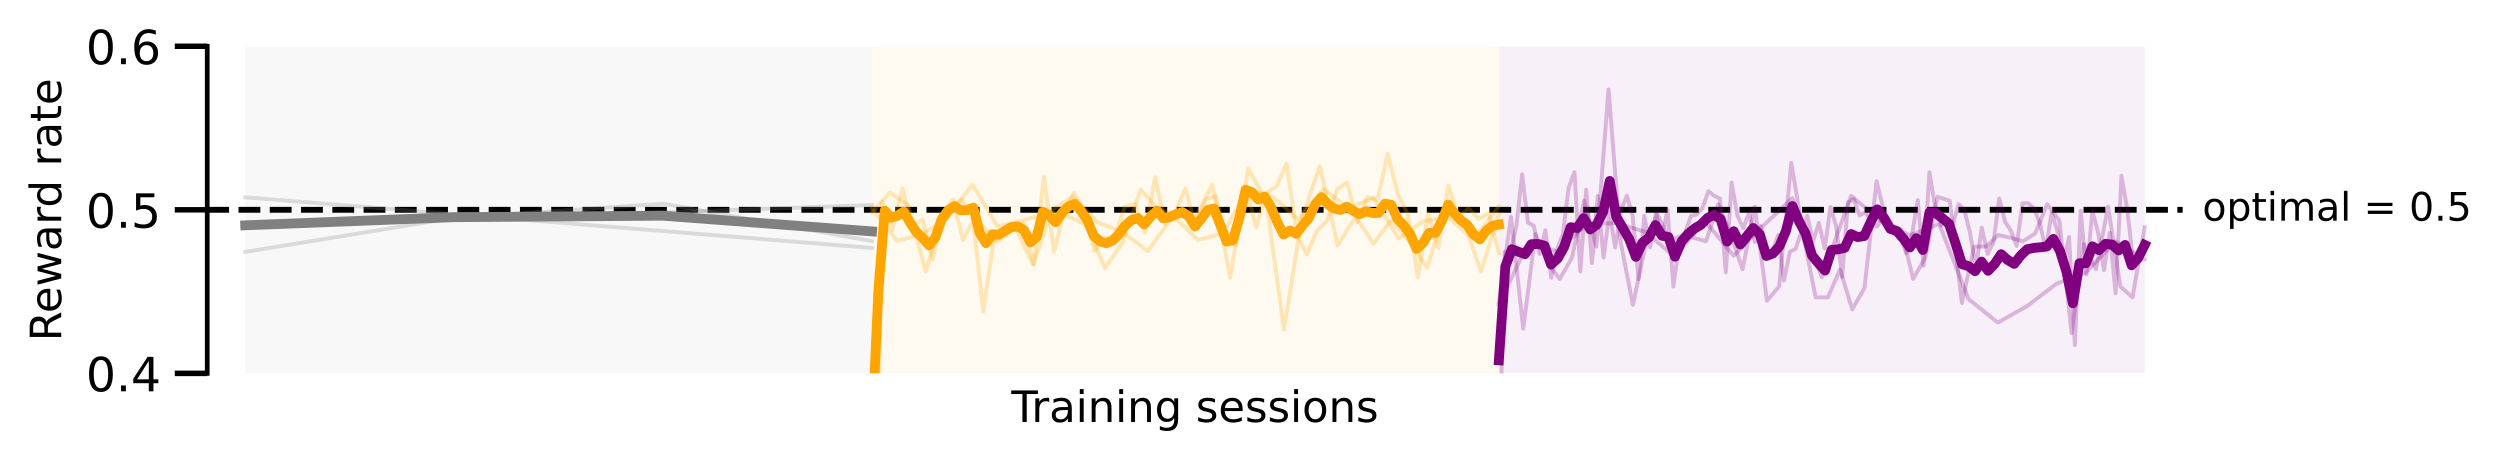
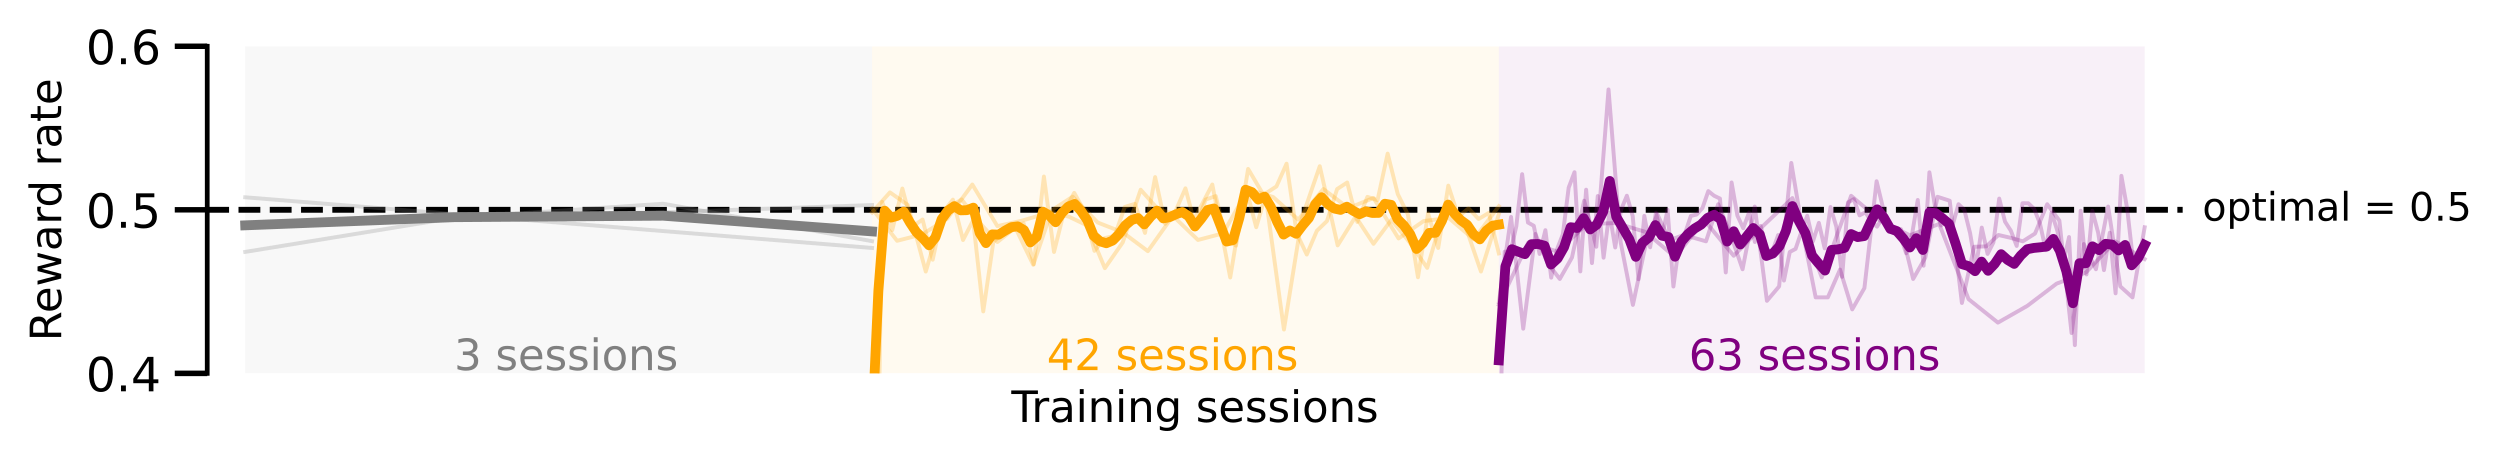
<svg xmlns="http://www.w3.org/2000/svg" xmlns:xlink="http://www.w3.org/1999/xlink" width="635.553pt" height="116.765pt" viewBox="0 0 635.553 116.765" version="1.1">
  <defs>
    <style type="text/css">*{stroke-linejoin: round; stroke-linecap: butt}</style>
  </defs>
  <g id="figure_1">
    <g id="patch_1">
      <path d="M -0 116.765  L 635.553 116.765  L 635.553 0  L -0 0  L -0 116.765  z " style="fill: none" />
    </g>
    <g id="axes_1">
      <g id="patch_2">
        <path d="M 52.68 94.919  L 554.88 94.919  L 554.88 11.759  L 52.68 11.759  L 52.68 94.919  z " style="fill: none" />
      </g>
      <g id="patch_3">
-         <path d="M 62.337 94.919  L 221.689 94.919  L 221.689 11.759  L 62.337 11.759  z " clip-path="url(#pa50ff978a6)" style="fill: #808080; opacity: 0.06" />
+         <path d="M 62.337 94.919  L 221.689 94.919  L 221.689 11.759  L 62.337 11.759  z " clip-path="url(#p524021a19a)" style="fill: #808080; opacity: 0.06" />
      </g>
      <g id="patch_4">
-         <path d="M 221.689 94.919  L 381.041 94.919  L 381.041 11.759  L 221.689 11.759  z " clip-path="url(#pa50ff978a6)" style="fill: #ffa500; opacity: 0.06" />
+         <path d="M 221.689 94.919  L 381.041 94.919  L 381.041 11.759  L 221.689 11.759  z " clip-path="url(#p524021a19a)" style="fill: #ffa500; opacity: 0.06" />
      </g>
      <g id="patch_5">
-         <path d="M 381.041 94.919  L 545.222 94.919  L 545.222 11.759  L 381.041 11.759  z " clip-path="url(#pa50ff978a6)" style="fill: #800080; opacity: 0.06" />
+         <path d="M 381.041 94.919  L 545.222 94.919  L 545.222 11.759  L 381.041 11.759  z " clip-path="url(#p524021a19a)" style="fill: #800080; opacity: 0.06" />
      </g>
      <g id="line2d_1">
-         <path d="M 52.68 53.339  L 554.88 53.339  " clip-path="url(#pa50ff978a6)" style="fill: none; stroke-dasharray: 5.55,2.4; stroke-dashoffset: 0; stroke: #000000; stroke-width: 1.5" />
+         <path d="M 52.68 53.339  L 554.88 53.339  " clip-path="url(#p524021a19a)" style="fill: none; stroke-dasharray: 5.55,2.4; stroke-dashoffset: 0; stroke: #000000; stroke-width: 1.5" />
      </g>
      <g id="line2d_2">
-         <path d="M 62.337 57.652  L 221.689 52.127  " clip-path="url(#pa50ff978a6)" style="fill: none; stroke: #808080; stroke-opacity: 0.25; stroke-linecap: square" />
+         <path d="M 62.337 57.652  L 221.689 52.127  " clip-path="url(#p524021a19a)" style="fill: none; stroke: #808080; stroke-opacity: 0.25; stroke-linecap: square" />
      </g>
      <g id="line2d_3">
-         <path d="M 62.337 50.157  L 221.689 63.038  " clip-path="url(#pa50ff978a6)" style="fill: none; stroke: #808080; stroke-opacity: 0.25; stroke-linecap: square" />
+         <path d="M 62.337 50.157  L 221.689 63.038  " clip-path="url(#p524021a19a)" style="fill: none; stroke: #808080; stroke-opacity: 0.25; stroke-linecap: square" />
      </g>
      <g id="line2d_4">
-         <path d="M 62.337 64.038  L 115.455 55.373  L 168.572 51.793  L 221.689 61.312  " clip-path="url(#pa50ff978a6)" style="fill: none; stroke: #808080; stroke-opacity: 0.25; stroke-linecap: square" />
+         <path d="M 62.337 64.038  L 115.455 55.373  L 168.572 51.793  L 221.689 61.312  " clip-path="url(#p524021a19a)" style="fill: none; stroke: #808080; stroke-opacity: 0.25; stroke-linecap: square" />
      </g>
      <g id="line2d_5">
-         <path d="M 221.689 54.016  L 226.242 48.909  L 230.795 52.122  L 235.348 69.033  L 239.901 53.621  L 244.454 50.687  L 249.007 56.605  L 253.56 61.524  L 258.113 57.848  L 262.666 67.314  L 267.218 53.969  L 271.771 55.102  L 276.324 57.285  L 280.877 68.174  L 285.43 61.615  L 289.983 48.229  L 294.536 53.339  L 299.089 54.412  L 303.642 55.657  L 308.195 46.906  L 312.748 70.541  L 317.3 42.944  L 321.853 50.639  L 326.406 83.779  L 330.959 55.482  L 335.512 42.251  L 340.065 62.378  L 344.618 55.053  L 349.171 61.988  L 353.724 55.89  L 358.277 61.513  L 362.83 68.102  L 367.382 52.762  L 371.935 55.75  L 376.488 69.031  L 381.041 54.45  " clip-path="url(#pa50ff978a6)" style="fill: none; stroke: #ffa500; stroke-opacity: 0.25; stroke-linecap: square" />
+         <path d="M 221.689 54.016  L 226.242 48.909  L 230.795 52.122  L 235.348 69.033  L 239.901 53.621  L 244.454 50.687  L 249.007 56.605  L 253.56 61.524  L 258.113 57.848  L 262.666 67.314  L 267.218 53.969  L 271.771 55.102  L 276.324 57.285  L 280.877 68.174  L 285.43 61.615  L 289.983 48.229  L 294.536 53.339  L 299.089 54.412  L 303.642 55.657  L 308.195 46.906  L 312.748 70.541  L 317.3 42.944  L 321.853 50.639  L 326.406 83.779  L 330.959 55.482  L 335.512 42.251  L 340.065 62.378  L 344.618 55.053  L 349.171 61.988  L 353.724 55.89  L 358.277 61.513  L 362.83 68.102  L 367.382 52.762  L 371.935 55.75  L 376.488 69.031  L 381.041 54.45  " clip-path="url(#p524021a19a)" style="fill: none; stroke: #ffa500; stroke-opacity: 0.25; stroke-linecap: square" />
      </g>
      <g id="line2d_6">
-         <path d="M 223.251 117.765  L 224.259 51.321  L 226.83 58.499  L 229.4 47.932  L 231.97 57.596  L 234.54 55.808  L 237.11 66.031  L 239.681 54.003  L 242.251 50.756  L 244.821 61.019  L 247.391 56.013  L 249.961 79.167  L 252.532 61.498  L 255.102 59.168  L 257.672 57.511  L 260.242 56.793  L 262.812 67.179  L 265.383 44.881  L 267.953 64.056  L 270.523 53.714  L 273.093 49.035  L 275.663 53.627  L 278.234 63.78  L 280.804 60.54  L 283.374 59.969  L 285.944 52.615  L 288.514 51.822  L 291.084 59.214  L 293.655 45.023  L 296.225 56.893  L 298.795 53.774  L 301.365 47.878  L 303.935 57.648  L 306.506 50.729  L 309.076 49.855  L 311.646 60.582  L 314.216 62.44  L 316.786 47.889  L 319.357 57.762  L 321.927 49.067  L 324.497 47.399  L 327.067 41.618  L 329.637 59.271  L 332.208 64.71  L 334.778 58.67  L 337.348 56.195  L 339.918 48.066  L 342.488 46.394  L 345.059 56.429  L 347.629 50.049  L 350.199 50.888  L 352.769 39.056  L 355.339 49.327  L 357.909 54.506  L 360.48 70.49  L 363.05 54.231  L 365.62 63.041  L 368.19 47.194  L 370.76 55.072  L 373.331 52.962  L 375.901 55.679  L 378.471 54.121  L 381.041 64.423  " clip-path="url(#pa50ff978a6)" style="fill: none; stroke: #ffa500; stroke-opacity: 0.25; stroke-linecap: square" />
+         <path d="M 223.251 117.765  L 224.259 51.321  L 226.83 58.499  L 229.4 47.932  L 231.97 57.596  L 234.54 55.808  L 237.11 66.031  L 239.681 54.003  L 242.251 50.756  L 244.821 61.019  L 247.391 56.013  L 249.961 79.167  L 252.532 61.498  L 255.102 59.168  L 257.672 57.511  L 260.242 56.793  L 262.812 67.179  L 265.383 44.881  L 267.953 64.056  L 270.523 53.714  L 273.093 49.035  L 275.663 53.627  L 278.234 63.78  L 280.804 60.54  L 283.374 59.969  L 285.944 52.615  L 288.514 51.822  L 291.084 59.214  L 293.655 45.023  L 296.225 56.893  L 298.795 53.774  L 301.365 47.878  L 303.935 57.648  L 306.506 50.729  L 309.076 49.855  L 311.646 60.582  L 314.216 62.44  L 316.786 47.889  L 319.357 57.762  L 321.927 49.067  L 324.497 47.399  L 327.067 41.618  L 329.637 59.271  L 332.208 64.71  L 334.778 58.67  L 337.348 56.195  L 339.918 48.066  L 342.488 46.394  L 345.059 56.429  L 347.629 50.049  L 350.199 50.888  L 352.769 39.056  L 355.339 49.327  L 357.909 54.506  L 360.48 70.49  L 363.05 54.231  L 365.62 63.041  L 368.19 47.194  L 370.76 55.072  L 373.331 52.962  L 375.901 55.679  L 378.471 54.121  L 381.041 64.423  " clip-path="url(#p524021a19a)" style="fill: none; stroke: #ffa500; stroke-opacity: 0.25; stroke-linecap: square" />
      </g>
      <g id="line2d_7">
-         <path d="M 221.689 53.019  L 228.063 61.215  L 234.437 59.587  L 240.812 55.611  L 247.186 46.903  L 253.56 57.495  L 259.934 56.059  L 266.308 54.177  L 272.682 49.996  L 279.056 56.563  L 285.43 59.074  L 291.804 63.85  L 298.178 54.883  L 304.552 61.004  L 310.926 59.32  L 317.3 48.092  L 323.675 50.096  L 330.049 55.848  L 336.423 48.061  L 342.797 52.898  L 349.171 50.326  L 355.545 60.618  L 361.919 56.197  L 368.293 55.404  L 374.667 60.854  L 381.041 52.431  " clip-path="url(#pa50ff978a6)" style="fill: none; stroke: #ffa500; stroke-opacity: 0.25; stroke-linecap: square" />
+         <path d="M 221.689 53.019  L 228.063 61.215  L 234.437 59.587  L 240.812 55.611  L 247.186 46.903  L 253.56 57.495  L 259.934 56.059  L 266.308 54.177  L 272.682 49.996  L 279.056 56.563  L 285.43 59.074  L 291.804 63.85  L 298.178 54.883  L 304.552 61.004  L 310.926 59.32  L 317.3 48.092  L 323.675 50.096  L 330.049 55.848  L 336.423 48.061  L 342.797 52.898  L 349.171 50.326  L 355.545 60.618  L 361.919 56.197  L 368.293 55.404  L 374.667 60.854  L 381.041 52.431  " clip-path="url(#p524021a19a)" style="fill: none; stroke: #ffa500; stroke-opacity: 0.25; stroke-linecap: square" />
      </g>
      <g id="line2d_8">
-         <path d="M 381.041 76.841  L 384.139 55.156  L 387.237 83.562  L 390.334 59.478  L 393.432 66.906  L 396.53 70.919  L 399.628 65.472  L 402.725 51.029  L 405.823 62.737  L 408.921 22.734  L 412.019 61.655  L 415.116 77.513  L 418.214 62.922  L 421.312 54.422  L 424.41 61.075  L 427.507 59.924  L 430.605 60.455  L 433.703 61.349  L 436.801 51.919  L 439.898 59.462  L 442.996 68.451  L 446.094 52.519  L 449.192 76.476  L 452.289 72.813  L 455.387 41.427  L 458.485 60.01  L 461.583 75.604  L 464.68 75.596  L 467.778 68.528  L 470.876 78.652  L 473.974 73.225  L 477.071 46.079  L 480.169 58.932  L 483.267 58.266  L 486.365 70.919  L 489.462 65.472  L 492.56 50.03  L 495.658 51.029  L 498.756 77.024  L 501.853 62.737  L 504.951 62.633  L 508.049 59.74  L 511.147 60.455  L 514.244 61.349  L 517.342 59.376  L 520.44 51.919  L 523.538 56.081  L 526.635 84.666  L 529.733 62.044  L 532.831 68.451  L 535.929 52.519  L 539.026 72.813  L 542.124 75.604  L 545.222 57.781  " clip-path="url(#pa50ff978a6)" style="fill: none; stroke: #800080; stroke-opacity: 0.25; stroke-linecap: square" />
+         <path d="M 381.041 76.841  L 384.139 55.156  L 387.237 83.562  L 390.334 59.478  L 393.432 66.906  L 396.53 70.919  L 399.628 65.472  L 402.725 51.029  L 405.823 62.737  L 408.921 22.734  L 412.019 61.655  L 415.116 77.513  L 418.214 62.922  L 421.312 54.422  L 424.41 61.075  L 427.507 59.924  L 430.605 60.455  L 433.703 61.349  L 436.801 51.919  L 439.898 59.462  L 442.996 68.451  L 446.094 52.519  L 449.192 76.476  L 452.289 72.813  L 455.387 41.427  L 458.485 60.01  L 461.583 75.604  L 464.68 75.596  L 467.778 68.528  L 470.876 78.652  L 473.974 73.225  L 477.071 46.079  L 480.169 58.932  L 483.267 58.266  L 486.365 70.919  L 489.462 65.472  L 492.56 50.03  L 495.658 51.029  L 498.756 77.024  L 501.853 62.737  L 504.951 62.633  L 508.049 59.74  L 511.147 60.455  L 514.244 61.349  L 517.342 59.376  L 520.44 51.919  L 523.538 56.081  L 526.635 84.666  L 529.733 62.044  L 532.831 68.451  L 535.929 52.519  L 539.026 72.813  L 542.124 75.604  L 545.222 57.781  " clip-path="url(#p524021a19a)" style="fill: none; stroke: #800080; stroke-opacity: 0.25; stroke-linecap: square" />
      </g>
      <g id="line2d_9">
-         <path d="M 381.112 117.765  L 382.52 63.99  L 383.999 64.044  L 385.479 57.503  L 386.958 44.279  L 388.437 56.568  L 389.916 57.397  L 391.395 64.558  L 392.874 58.518  L 394.353 70.583  L 395.832 63.376  L 397.311 59.552  L 398.79 47.695  L 400.27 43.78  L 401.749 68.999  L 403.228 48.223  L 404.707 66.882  L 406.186 49.825  L 407.665 65.513  L 409.144 54.045  L 410.623 62.915  L 412.102 53.339  L 413.582 49.759  L 415.061 54.892  L 416.54 70.982  L 418.019 54.888  L 419.498 62.865  L 420.977 54.069  L 422.456 60.454  L 423.935 53.339  L 425.414 72.843  L 426.894 61.91  L 428.373 59.306  L 429.852 54.888  L 431.331 54.541  L 432.81 52.867  L 434.289 48.587  L 435.768 49.767  L 437.247 50.478  L 438.726 69.26  L 440.205 46.383  L 441.685 54.822  L 443.164 58.019  L 444.643 54.034  L 446.122 61.517  L 447.601 57.442  L 449.08 63.457  L 450.559 63.94  L 452.038 59.769  L 453.517 71.326  L 454.997 64.059  L 456.476 63.27  L 457.955 58.895  L 459.434 54.854  L 460.913 61.305  L 462.392 56.664  L 463.871 63.131  L 465.35 52.639  L 466.829 57.617  L 468.308 70.375  L 469.788 51.479  L 471.267 50.63  L 472.746 54.753  L 474.225 53.959  L 475.704 56.309  L 477.183 57.612  L 478.662 55.261  L 480.141 57.863  L 481.62 59.317  L 483.1 59.912  L 484.579 64.394  L 486.058 59.735  L 487.537 50.834  L 489.016 67.554  L 490.495 43.802  L 491.974 52.831  L 493.453 57.333  L 494.932 55.957  L 496.411 57.229  L 497.891 51.915  L 499.37 53.339  L 500.849 59.322  L 502.328 68.014  L 503.807 57.859  L 505.286 64.549  L 506.765 61.636  L 508.244 50.485  L 509.723 56.359  L 511.203 58.649  L 512.682 62.518  L 514.161 51.668  L 515.64 51.68  L 517.119 53.101  L 518.598 56.804  L 520.077 63.603  L 521.556 54.055  L 523.035 58.73  L 524.515 66.944  L 525.994 60.261  L 527.473 87.744  L 528.952 53.574  L 530.431 69.771  L 531.91 53.576  L 533.389 59.132  L 534.868 68.678  L 536.347 59.159  L 537.826 74.574  L 539.306 44.704  L 540.785 53.15  L 542.264 66.228  L 543.743 64.402  L 545.222 63.16  " clip-path="url(#pa50ff978a6)" style="fill: none; stroke: #800080; stroke-opacity: 0.25; stroke-linecap: square" />
+         <path d="M 381.112 117.765  L 382.52 63.99  L 383.999 64.044  L 385.479 57.503  L 386.958 44.279  L 388.437 56.568  L 389.916 57.397  L 391.395 64.558  L 392.874 58.518  L 394.353 70.583  L 395.832 63.376  L 397.311 59.552  L 398.79 47.695  L 400.27 43.78  L 401.749 68.999  L 403.228 48.223  L 404.707 66.882  L 406.186 49.825  L 407.665 65.513  L 409.144 54.045  L 410.623 62.915  L 412.102 53.339  L 413.582 49.759  L 415.061 54.892  L 416.54 70.982  L 418.019 54.888  L 419.498 62.865  L 420.977 54.069  L 422.456 60.454  L 423.935 53.339  L 425.414 72.843  L 426.894 61.91  L 428.373 59.306  L 429.852 54.888  L 431.331 54.541  L 432.81 52.867  L 434.289 48.587  L 435.768 49.767  L 437.247 50.478  L 438.726 69.26  L 440.205 46.383  L 441.685 54.822  L 443.164 58.019  L 444.643 54.034  L 446.122 61.517  L 447.601 57.442  L 449.08 63.457  L 450.559 63.94  L 452.038 59.769  L 453.517 71.326  L 454.997 64.059  L 456.476 63.27  L 457.955 58.895  L 459.434 54.854  L 460.913 61.305  L 462.392 56.664  L 463.871 63.131  L 465.35 52.639  L 466.829 57.617  L 468.308 70.375  L 469.788 51.479  L 471.267 50.63  L 472.746 54.753  L 474.225 53.959  L 475.704 56.309  L 477.183 57.612  L 478.662 55.261  L 480.141 57.863  L 481.62 59.317  L 483.1 59.912  L 484.579 64.394  L 486.058 59.735  L 487.537 50.834  L 489.016 67.554  L 490.495 43.802  L 491.974 52.831  L 493.453 57.333  L 494.932 55.957  L 496.411 57.229  L 497.891 51.915  L 499.37 53.339  L 500.849 59.322  L 502.328 68.014  L 503.807 57.859  L 505.286 64.549  L 506.765 61.636  L 508.244 50.485  L 509.723 56.359  L 511.203 58.649  L 512.682 62.518  L 514.161 51.668  L 515.64 51.68  L 517.119 53.101  L 518.598 56.804  L 520.077 63.603  L 521.556 54.055  L 523.035 58.73  L 524.515 66.944  L 525.994 60.261  L 527.473 87.744  L 528.952 53.574  L 530.431 69.771  L 531.91 53.576  L 533.389 59.132  L 534.868 68.678  L 536.347 59.159  L 537.826 74.574  L 539.306 44.704  L 540.785 53.15  L 542.264 66.228  L 543.743 64.402  L 545.222 63.16  " clip-path="url(#p524021a19a)" style="fill: none; stroke: #800080; stroke-opacity: 0.25; stroke-linecap: square" />
      </g>
      <g id="line2d_10">
-         <path d="M 381.041 77.492  L 388.504 61.655  L 395.967 63.967  L 403.43 56.944  L 410.892 56.708  L 418.355 58.984  L 425.818 65.361  L 433.281 55.988  L 440.743 65.021  L 448.206 57.441  L 455.669 50.351  L 463.132 70.53  L 470.594 49.779  L 478.057 56.111  L 485.52 59.829  L 492.983 56.924  L 500.445 76.048  L 507.908 82.015  L 515.371 77.767  L 522.834 72.102  L 530.296 69.269  L 537.759 61.335  L 545.222 65.868  " clip-path="url(#pa50ff978a6)" style="fill: none; stroke: #800080; stroke-opacity: 0.25; stroke-linecap: square" />
+         <path d="M 381.041 77.492  L 388.504 61.655  L 395.967 63.967  L 403.43 56.944  L 410.892 56.708  L 418.355 58.984  L 425.818 65.361  L 433.281 55.988  L 440.743 65.021  L 448.206 57.441  L 455.669 50.351  L 463.132 70.53  L 470.594 49.779  L 478.057 56.111  L 485.52 59.829  L 492.983 56.924  L 500.445 76.048  L 507.908 82.015  L 515.371 77.767  L 522.834 72.102  L 530.296 69.269  L 537.759 61.335  L 545.222 65.868  " clip-path="url(#p524021a19a)" style="fill: none; stroke: #800080; stroke-opacity: 0.25; stroke-linecap: square" />
      </g>
      <g id="matplotlib.axis_1">
        <g id="text_1">
          <g transform="translate(257.1096 107.2773) scale(0.11 -0.11)">
            <defs>
              <path id="DejaVuSans-54" d="M -19 4666  L 3928 4666  L 3928 4134  L 2272 4134  L 2272 0  L 1638 0  L 1638 4134  L -19 4134  L -19 4666  z " transform="scale(0.015625)" />
              <path id="DejaVuSans-72" d="M 2631 2963  Q 2534 3019 2420 3045  Q 2306 3072 2169 3072  Q 1681 3072 1420 2755  Q 1159 2438 1159 1844  L 1159 0  L 581 0  L 581 3500  L 1159 3500  L 1159 2956  Q 1341 3275 1631 3429  Q 1922 3584 2338 3584  Q 2397 3584 2469 3576  Q 2541 3569 2628 3553  L 2631 2963  z " transform="scale(0.015625)" />
              <path id="DejaVuSans-61" d="M 2194 1759  Q 1497 1759 1228 1600  Q 959 1441 959 1056  Q 959 750 1161 570  Q 1363 391 1709 391  Q 2188 391 2477 730  Q 2766 1069 2766 1631  L 2766 1759  L 2194 1759  z M 3341 1997  L 3341 0  L 2766 0  L 2766 531  Q 2569 213 2275 61  Q 1981 -91 1556 -91  Q 1019 -91 701 211  Q 384 513 384 1019  Q 384 1609 779 1909  Q 1175 2209 1959 2209  L 2766 2209  L 2766 2266  Q 2766 2663 2505 2880  Q 2244 3097 1772 3097  Q 1472 3097 1187 3025  Q 903 2953 641 2809  L 641 3341  Q 956 3463 1253 3523  Q 1550 3584 1831 3584  Q 2591 3584 2966 3190  Q 3341 2797 3341 1997  z " transform="scale(0.015625)" />
              <path id="DejaVuSans-69" d="M 603 3500  L 1178 3500  L 1178 0  L 603 0  L 603 3500  z M 603 4863  L 1178 4863  L 1178 4134  L 603 4134  L 603 4863  z " transform="scale(0.015625)" />
              <path id="DejaVuSans-6e" d="M 3513 2113  L 3513 0  L 2938 0  L 2938 2094  Q 2938 2591 2744 2837  Q 2550 3084 2163 3084  Q 1697 3084 1428 2787  Q 1159 2491 1159 1978  L 1159 0  L 581 0  L 581 3500  L 1159 3500  L 1159 2956  Q 1366 3272 1645 3428  Q 1925 3584 2291 3584  Q 2894 3584 3203 3211  Q 3513 2838 3513 2113  z " transform="scale(0.015625)" />
              <path id="DejaVuSans-67" d="M 2906 1791  Q 2906 2416 2648 2759  Q 2391 3103 1925 3103  Q 1463 3103 1205 2759  Q 947 2416 947 1791  Q 947 1169 1205 825  Q 1463 481 1925 481  Q 2391 481 2648 825  Q 2906 1169 2906 1791  z M 3481 434  Q 3481 -459 3084 -895  Q 2688 -1331 1869 -1331  Q 1566 -1331 1297 -1286  Q 1028 -1241 775 -1147  L 775 -588  Q 1028 -725 1275 -790  Q 1522 -856 1778 -856  Q 2344 -856 2625 -561  Q 2906 -266 2906 331  L 2906 616  Q 2728 306 2450 153  Q 2172 0 1784 0  Q 1141 0 747 490  Q 353 981 353 1791  Q 353 2603 747 3093  Q 1141 3584 1784 3584  Q 2172 3584 2450 3431  Q 2728 3278 2906 2969  L 2906 3500  L 3481 3500  L 3481 434  z " transform="scale(0.015625)" />
              <path id="DejaVuSans-20" transform="scale(0.015625)" />
              <path id="DejaVuSans-73" d="M 2834 3397  L 2834 2853  Q 2591 2978 2328 3040  Q 2066 3103 1784 3103  Q 1356 3103 1142 2972  Q 928 2841 928 2578  Q 928 2378 1081 2264  Q 1234 2150 1697 2047  L 1894 2003  Q 2506 1872 2764 1633  Q 3022 1394 3022 966  Q 3022 478 2636 193  Q 2250 -91 1575 -91  Q 1294 -91 989 -36  Q 684 19 347 128  L 347 722  Q 666 556 975 473  Q 1284 391 1588 391  Q 1994 391 2212 530  Q 2431 669 2431 922  Q 2431 1156 2273 1281  Q 2116 1406 1581 1522  L 1381 1569  Q 847 1681 609 1914  Q 372 2147 372 2553  Q 372 3047 722 3315  Q 1072 3584 1716 3584  Q 2034 3584 2315 3537  Q 2597 3491 2834 3397  z " transform="scale(0.015625)" />
              <path id="DejaVuSans-65" d="M 3597 1894  L 3597 1613  L 953 1613  Q 991 1019 1311 708  Q 1631 397 2203 397  Q 2534 397 2845 478  Q 3156 559 3463 722  L 3463 178  Q 3153 47 2828 -22  Q 2503 -91 2169 -91  Q 1331 -91 842 396  Q 353 884 353 1716  Q 353 2575 817 3079  Q 1281 3584 2069 3584  Q 2775 3584 3186 3129  Q 3597 2675 3597 1894  z M 3022 2063  Q 3016 2534 2758 2815  Q 2500 3097 2075 3097  Q 1594 3097 1305 2825  Q 1016 2553 972 2059  L 3022 2063  z " transform="scale(0.015625)" />
              <path id="DejaVuSans-6f" d="M 1959 3097  Q 1497 3097 1228 2736  Q 959 2375 959 1747  Q 959 1119 1226 758  Q 1494 397 1959 397  Q 2419 397 2687 759  Q 2956 1122 2956 1747  Q 2956 2369 2687 2733  Q 2419 3097 1959 3097  z M 1959 3584  Q 2709 3584 3137 3096  Q 3566 2609 3566 1747  Q 3566 888 3137 398  Q 2709 -91 1959 -91  Q 1206 -91 779 398  Q 353 888 353 1747  Q 353 2609 779 3096  Q 1206 3584 1959 3584  z " transform="scale(0.015625)" />
            </defs>
            <use xlink:href="#DejaVuSans-54" />
            <use xlink:href="#DejaVuSans-72" transform="translate(46.33398 0)" />
            <use xlink:href="#DejaVuSans-61" transform="translate(87.44727 0)" />
            <use xlink:href="#DejaVuSans-69" transform="translate(148.7266 0)" />
            <use xlink:href="#DejaVuSans-6e" transform="translate(176.5098 0)" />
            <use xlink:href="#DejaVuSans-69" transform="translate(239.8887 0)" />
            <use xlink:href="#DejaVuSans-6e" transform="translate(267.6719 0)" />
            <use xlink:href="#DejaVuSans-67" transform="translate(331.0508 0)" />
            <use xlink:href="#DejaVuSans-20" transform="translate(394.5273 0)" />
            <use xlink:href="#DejaVuSans-73" transform="translate(426.3145 0)" />
            <use xlink:href="#DejaVuSans-65" transform="translate(478.4141 0)" />
            <use xlink:href="#DejaVuSans-73" transform="translate(539.9375 0)" />
            <use xlink:href="#DejaVuSans-73" transform="translate(592.0371 0)" />
            <use xlink:href="#DejaVuSans-69" transform="translate(644.1367 0)" />
            <use xlink:href="#DejaVuSans-6f" transform="translate(671.9199 0)" />
            <use xlink:href="#DejaVuSans-6e" transform="translate(733.1016 0)" />
            <use xlink:href="#DejaVuSans-73" transform="translate(796.4805 0)" />
          </g>
        </g>
      </g>
      <g id="matplotlib.axis_2">
        <g id="ytick_1">
          <g id="line2d_11">
            <defs>
-               <path id="m641aa112f1" d="M 0 0  L -8.25 0  " style="stroke: #000000; stroke-width: 1.4" />
+               <path id="m6d325a71ff" d="M 0 0  L -8.25 0  " style="stroke: #000000; stroke-width: 1.4" />
            </defs>
            <g>
-               <use xlink:href="#m641aa112f1" x="52.68" y="94.919" style="stroke: #000000; stroke-width: 1.4" />
+               <use xlink:href="#m6d325a71ff" x="52.68" y="94.919" style="stroke: #000000; stroke-width: 1.4" />
            </g>
          </g>
          <g id="text_2">
            <g transform="translate(21.84594 99.47813) scale(0.12 -0.12)">
              <defs>
                <path id="DejaVuSans-30" d="M 2034 4250  Q 1547 4250 1301 3770  Q 1056 3291 1056 2328  Q 1056 1369 1301 889  Q 1547 409 2034 409  Q 2525 409 2770 889  Q 3016 1369 3016 2328  Q 3016 3291 2770 3770  Q 2525 4250 2034 4250  z M 2034 4750  Q 2819 4750 3233 4129  Q 3647 3509 3647 2328  Q 3647 1150 3233 529  Q 2819 -91 2034 -91  Q 1250 -91 836 529  Q 422 1150 422 2328  Q 422 3509 836 4129  Q 1250 4750 2034 4750  z " transform="scale(0.015625)" />
                <path id="DejaVuSans-2e" d="M 684 794  L 1344 794  L 1344 0  L 684 0  L 684 794  z " transform="scale(0.015625)" />
                <path id="DejaVuSans-34" d="M 2419 4116  L 825 1625  L 2419 1625  L 2419 4116  z M 2253 4666  L 3047 4666  L 3047 1625  L 3713 1625  L 3713 1100  L 3047 1100  L 3047 0  L 2419 0  L 2419 1100  L 313 1100  L 313 1709  L 2253 4666  z " transform="scale(0.015625)" />
              </defs>
              <use xlink:href="#DejaVuSans-30" />
              <use xlink:href="#DejaVuSans-2e" transform="translate(63.62305 0)" />
              <use xlink:href="#DejaVuSans-34" transform="translate(95.41016 0)" />
            </g>
          </g>
        </g>
        <g id="ytick_2">
          <g id="line2d_12">
            <g>
-               <use xlink:href="#m641aa112f1" x="52.68" y="53.339" style="stroke: #000000; stroke-width: 1.4" />
+               <use xlink:href="#m6d325a71ff" x="52.68" y="53.339" style="stroke: #000000; stroke-width: 1.4" />
            </g>
          </g>
          <g id="text_3">
            <g transform="translate(21.84594 57.89813) scale(0.12 -0.12)">
              <defs>
                <path id="DejaVuSans-35" d="M 691 4666  L 3169 4666  L 3169 4134  L 1269 4134  L 1269 2991  Q 1406 3038 1543 3061  Q 1681 3084 1819 3084  Q 2600 3084 3056 2656  Q 3513 2228 3513 1497  Q 3513 744 3044 326  Q 2575 -91 1722 -91  Q 1428 -91 1123 -41  Q 819 9 494 109  L 494 744  Q 775 591 1075 516  Q 1375 441 1709 441  Q 2250 441 2565 725  Q 2881 1009 2881 1497  Q 2881 1984 2565 2268  Q 2250 2553 1709 2553  Q 1456 2553 1204 2497  Q 953 2441 691 2322  L 691 4666  z " transform="scale(0.015625)" />
              </defs>
              <use xlink:href="#DejaVuSans-30" />
              <use xlink:href="#DejaVuSans-2e" transform="translate(63.62305 0)" />
              <use xlink:href="#DejaVuSans-35" transform="translate(95.41016 0)" />
            </g>
          </g>
        </g>
        <g id="ytick_3">
          <g id="line2d_13">
            <g>
-               <use xlink:href="#m641aa112f1" x="52.68" y="11.759" style="stroke: #000000; stroke-width: 1.4" />
+               <use xlink:href="#m6d325a71ff" x="52.68" y="11.759" style="stroke: #000000; stroke-width: 1.4" />
            </g>
          </g>
          <g id="text_4">
            <g transform="translate(21.84594 16.31812) scale(0.12 -0.12)">
              <defs>
                <path id="DejaVuSans-36" d="M 2113 2584  Q 1688 2584 1439 2293  Q 1191 2003 1191 1497  Q 1191 994 1439 701  Q 1688 409 2113 409  Q 2538 409 2786 701  Q 3034 994 3034 1497  Q 3034 2003 2786 2293  Q 2538 2584 2113 2584  z M 3366 4563  L 3366 3988  Q 3128 4100 2886 4159  Q 2644 4219 2406 4219  Q 1781 4219 1451 3797  Q 1122 3375 1075 2522  Q 1259 2794 1537 2939  Q 1816 3084 2150 3084  Q 2853 3084 3261 2657  Q 3669 2231 3669 1497  Q 3669 778 3244 343  Q 2819 -91 2113 -91  Q 1303 -91 875 529  Q 447 1150 447 2328  Q 447 3434 972 4092  Q 1497 4750 2381 4750  Q 2619 4750 2861 4703  Q 3103 4656 3366 4563  z " transform="scale(0.015625)" />
              </defs>
              <use xlink:href="#DejaVuSans-30" />
              <use xlink:href="#DejaVuSans-2e" transform="translate(63.62305 0)" />
              <use xlink:href="#DejaVuSans-36" transform="translate(95.41016 0)" />
            </g>
          </g>
        </g>
        <g id="text_5">
          <g transform="translate(15.55828 86.74211) rotate(-90) scale(0.11 -0.11)">
            <defs>
              <path id="DejaVuSans-52" d="M 2841 2188  Q 3044 2119 3236 1894  Q 3428 1669 3622 1275  L 4263 0  L 3584 0  L 2988 1197  Q 2756 1666 2539 1819  Q 2322 1972 1947 1972  L 1259 1972  L 1259 0  L 628 0  L 628 4666  L 2053 4666  Q 2853 4666 3247 4331  Q 3641 3997 3641 3322  Q 3641 2881 3436 2590  Q 3231 2300 2841 2188  z M 1259 4147  L 1259 2491  L 2053 2491  Q 2509 2491 2742 2702  Q 2975 2913 2975 3322  Q 2975 3731 2742 3939  Q 2509 4147 2053 4147  L 1259 4147  z " transform="scale(0.015625)" />
              <path id="DejaVuSans-77" d="M 269 3500  L 844 3500  L 1563 769  L 2278 3500  L 2956 3500  L 3675 769  L 4391 3500  L 4966 3500  L 4050 0  L 3372 0  L 2619 2869  L 1863 0  L 1184 0  L 269 3500  z " transform="scale(0.015625)" />
              <path id="DejaVuSans-64" d="M 2906 2969  L 2906 4863  L 3481 4863  L 3481 0  L 2906 0  L 2906 525  Q 2725 213 2448 61  Q 2172 -91 1784 -91  Q 1150 -91 751 415  Q 353 922 353 1747  Q 353 2572 751 3078  Q 1150 3584 1784 3584  Q 2172 3584 2448 3432  Q 2725 3281 2906 2969  z M 947 1747  Q 947 1113 1208 752  Q 1469 391 1925 391  Q 2381 391 2643 752  Q 2906 1113 2906 1747  Q 2906 2381 2643 2742  Q 2381 3103 1925 3103  Q 1469 3103 1208 2742  Q 947 2381 947 1747  z " transform="scale(0.015625)" />
              <path id="DejaVuSans-74" d="M 1172 4494  L 1172 3500  L 2356 3500  L 2356 3053  L 1172 3053  L 1172 1153  Q 1172 725 1289 603  Q 1406 481 1766 481  L 2356 481  L 2356 0  L 1766 0  Q 1100 0 847 248  Q 594 497 594 1153  L 594 3053  L 172 3053  L 172 3500  L 594 3500  L 594 4494  L 1172 4494  z " transform="scale(0.015625)" />
            </defs>
            <use xlink:href="#DejaVuSans-52" />
            <use xlink:href="#DejaVuSans-65" transform="translate(64.98242 0)" />
            <use xlink:href="#DejaVuSans-77" transform="translate(126.5059 0)" />
            <use xlink:href="#DejaVuSans-61" transform="translate(208.293 0)" />
            <use xlink:href="#DejaVuSans-72" transform="translate(269.5723 0)" />
            <use xlink:href="#DejaVuSans-64" transform="translate(308.9355 0)" />
            <use xlink:href="#DejaVuSans-20" transform="translate(372.4121 0)" />
            <use xlink:href="#DejaVuSans-72" transform="translate(404.1992 0)" />
            <use xlink:href="#DejaVuSans-61" transform="translate(445.3125 0)" />
            <use xlink:href="#DejaVuSans-74" transform="translate(506.5918 0)" />
            <use xlink:href="#DejaVuSans-65" transform="translate(545.8008 0)" />
          </g>
        </g>
      </g>
      <g id="patch_6">
        <path d="M 52.68 94.919  L 52.68 11.759  " style="fill: none; stroke: #000000; stroke-width: 1.2; stroke-linejoin: miter; stroke-linecap: square" />
      </g>
      <g id="text_6">
        <g transform="translate(559.9017 56.09844) scale(0.1 -0.1)">
          <defs>
            <path id="DejaVuSans-70" d="M 1159 525  L 1159 -1331  L 581 -1331  L 581 3500  L 1159 3500  L 1159 2969  Q 1341 3281 1617 3432  Q 1894 3584 2278 3584  Q 2916 3584 3314 3078  Q 3713 2572 3713 1747  Q 3713 922 3314 415  Q 2916 -91 2278 -91  Q 1894 -91 1617 61  Q 1341 213 1159 525  z M 3116 1747  Q 3116 2381 2855 2742  Q 2594 3103 2138 3103  Q 1681 3103 1420 2742  Q 1159 2381 1159 1747  Q 1159 1113 1420 752  Q 1681 391 2138 391  Q 2594 391 2855 752  Q 3116 1113 3116 1747  z " transform="scale(0.015625)" />
            <path id="DejaVuSans-6d" d="M 3328 2828  Q 3544 3216 3844 3400  Q 4144 3584 4550 3584  Q 5097 3584 5394 3201  Q 5691 2819 5691 2113  L 5691 0  L 5113 0  L 5113 2094  Q 5113 2597 4934 2840  Q 4756 3084 4391 3084  Q 3944 3084 3684 2787  Q 3425 2491 3425 1978  L 3425 0  L 2847 0  L 2847 2094  Q 2847 2600 2669 2842  Q 2491 3084 2119 3084  Q 1678 3084 1418 2786  Q 1159 2488 1159 1978  L 1159 0  L 581 0  L 581 3500  L 1159 3500  L 1159 2956  Q 1356 3278 1631 3431  Q 1906 3584 2284 3584  Q 2666 3584 2933 3390  Q 3200 3197 3328 2828  z " transform="scale(0.015625)" />
            <path id="DejaVuSans-6c" d="M 603 4863  L 1178 4863  L 1178 0  L 603 0  L 603 4863  z " transform="scale(0.015625)" />
            <path id="DejaVuSans-3d" d="M 678 2906  L 4684 2906  L 4684 2381  L 678 2381  L 678 2906  z M 678 1631  L 4684 1631  L 4684 1100  L 678 1100  L 678 1631  z " transform="scale(0.015625)" />
          </defs>
          <use xlink:href="#DejaVuSans-6f" />
          <use xlink:href="#DejaVuSans-70" transform="translate(61.18164 0)" />
          <use xlink:href="#DejaVuSans-74" transform="translate(124.6582 0)" />
          <use xlink:href="#DejaVuSans-69" transform="translate(163.8672 0)" />
          <use xlink:href="#DejaVuSans-6d" transform="translate(191.6504 0)" />
          <use xlink:href="#DejaVuSans-61" transform="translate(289.0625 0)" />
          <use xlink:href="#DejaVuSans-6c" transform="translate(350.3418 0)" />
          <use xlink:href="#DejaVuSans-20" transform="translate(378.125 0)" />
          <use xlink:href="#DejaVuSans-3d" transform="translate(409.9121 0)" />
          <use xlink:href="#DejaVuSans-20" transform="translate(493.7012 0)" />
          <use xlink:href="#DejaVuSans-30" transform="translate(525.4883 0)" />
          <use xlink:href="#DejaVuSans-2e" transform="translate(589.1113 0)" />
          <use xlink:href="#DejaVuSans-35" transform="translate(620.8984 0)" />
        </g>
      </g>
      <g id="line2d_14">
-         <path d="M 62.337 57.283  L 63.947 57.22  L 65.557 57.157  L 67.166 57.094  L 68.776 57.031  L 70.385 56.969  L 71.995 56.906  L 73.605 56.843  L 75.214 56.78  L 76.824 56.718  L 78.434 56.655  L 80.043 56.592  L 81.653 56.529  L 83.262 56.467  L 84.872 56.404  L 86.482 56.341  L 88.091 56.278  L 89.701 56.216  L 91.31 56.153  L 92.92 56.09  L 94.53 56.027  L 96.139 55.965  L 97.749 55.902  L 99.359 55.839  L 100.968 55.776  L 102.578 55.713  L 104.187 55.651  L 105.797 55.588  L 107.407 55.525  L 109.016 55.462  L 110.626 55.4  L 112.235 55.337  L 113.845 55.274  L 115.455 55.211  L 117.064 55.2  L 118.674 55.189  L 120.284 55.177  L 121.893 55.166  L 123.503 55.154  L 125.112 55.143  L 126.722 55.132  L 128.332 55.12  L 129.941 55.109  L 131.551 55.098  L 133.16 55.086  L 134.77 55.075  L 136.38 55.063  L 137.989 55.052  L 139.599 55.041  L 141.209 55.029  L 142.818 55.018  L 144.428 55.006  L 146.037 54.995  L 147.647 54.984  L 149.257 54.972  L 150.866 54.961  L 152.476 54.949  L 154.085 54.938  L 155.695 54.927  L 157.305 54.915  L 158.914 54.904  L 160.524 54.893  L 162.134 54.881  L 163.743 54.87  L 165.353 54.858  L 166.962 54.847  L 168.572 54.836  L 170.182 54.957  L 171.791 55.077  L 173.401 55.198  L 175.01 55.319  L 176.62 55.44  L 178.23 55.561  L 179.839 55.682  L 181.449 55.803  L 183.059 55.924  L 184.668 56.045  L 186.278 56.166  L 187.887 56.287  L 189.497 56.408  L 191.107 56.528  L 192.716 56.649  L 194.326 56.77  L 195.935 56.891  L 197.545 57.012  L 199.155 57.133  L 200.764 57.254  L 202.374 57.375  L 203.984 57.496  L 205.593 57.617  L 207.203 57.738  L 208.812 57.858  L 210.422 57.979  L 212.032 58.1  L 213.641 58.221  L 215.251 58.342  L 216.86 58.463  L 218.47 58.584  L 220.08 58.705  L 221.689 58.826  " clip-path="url(#pa50ff978a6)" style="fill: none; stroke: #808080; stroke-width: 2.5; stroke-linecap: square" />
+         <path d="M 62.337 57.283  L 63.947 57.22  L 65.557 57.157  L 67.166 57.094  L 68.776 57.031  L 70.385 56.969  L 71.995 56.906  L 73.605 56.843  L 75.214 56.78  L 76.824 56.718  L 78.434 56.655  L 80.043 56.592  L 81.653 56.529  L 83.262 56.467  L 84.872 56.404  L 86.482 56.341  L 88.091 56.278  L 89.701 56.216  L 91.31 56.153  L 92.92 56.09  L 94.53 56.027  L 96.139 55.965  L 97.749 55.902  L 99.359 55.839  L 100.968 55.776  L 102.578 55.713  L 104.187 55.651  L 105.797 55.588  L 107.407 55.525  L 109.016 55.462  L 110.626 55.4  L 112.235 55.337  L 113.845 55.274  L 115.455 55.211  L 117.064 55.2  L 118.674 55.189  L 120.284 55.177  L 121.893 55.166  L 123.503 55.154  L 125.112 55.143  L 126.722 55.132  L 128.332 55.12  L 129.941 55.109  L 131.551 55.098  L 133.16 55.086  L 134.77 55.075  L 136.38 55.063  L 137.989 55.052  L 139.599 55.041  L 141.209 55.029  L 142.818 55.018  L 144.428 55.006  L 146.037 54.995  L 147.647 54.984  L 149.257 54.972  L 150.866 54.961  L 152.476 54.949  L 154.085 54.938  L 155.695 54.927  L 157.305 54.915  L 158.914 54.904  L 160.524 54.893  L 162.134 54.881  L 163.743 54.87  L 165.353 54.858  L 166.962 54.847  L 168.572 54.836  L 170.182 54.957  L 171.791 55.077  L 173.401 55.198  L 175.01 55.319  L 176.62 55.44  L 178.23 55.561  L 179.839 55.682  L 181.449 55.803  L 183.059 55.924  L 184.668 56.045  L 186.278 56.166  L 187.887 56.287  L 189.497 56.408  L 191.107 56.528  L 192.716 56.649  L 194.326 56.77  L 195.935 56.891  L 197.545 57.012  L 199.155 57.133  L 200.764 57.254  L 202.374 57.375  L 203.984 57.496  L 205.593 57.617  L 207.203 57.738  L 208.812 57.858  L 210.422 57.979  L 212.032 58.1  L 213.641 58.221  L 215.251 58.342  L 216.86 58.463  L 218.47 58.584  L 220.08 58.705  L 221.689 58.826  " clip-path="url(#p524021a19a)" style="fill: none; stroke: #808080; stroke-width: 2.5; stroke-linecap: square" />
      </g>
      <g id="line2d_15">
-         <path d="M 221.689 109.236  L 223.299 73.971  L 224.909 53.566  L 226.518 55.32  L 228.128 54.867  L 229.737 53.788  L 231.347 56.601  L 232.957 59.009  L 234.566 60.516  L 236.176 62.349  L 237.785 60.384  L 239.395 55.723  L 241.005 53.529  L 242.614 52.409  L 244.224 53.473  L 245.834 53.426  L 247.443 52.795  L 249.053 59.214  L 250.662 61.807  L 252.272 59.59  L 253.882 59.653  L 255.491 58.647  L 257.101 57.747  L 258.71 57.549  L 260.32 58.497  L 261.93 61.622  L 263.539 60.206  L 265.149 53.821  L 266.759 54.781  L 268.368 56.488  L 269.978 54.111  L 271.587 52.515  L 273.197 51.844  L 274.807 53.613  L 276.416 55.983  L 278.026 59.939  L 279.635 61.336  L 281.245 61.837  L 282.855 61.157  L 284.464 59.516  L 286.074 57.285  L 287.684 55.943  L 289.293 55.429  L 290.903 57.043  L 292.512 55.084  L 294.122 53.548  L 295.732 55.52  L 297.341 55.2  L 298.951 54.474  L 300.56 53.903  L 302.17 54.969  L 303.78 57.57  L 305.389 55.605  L 306.999 53.374  L 308.609 53  L 310.218 57.18  L 311.828 61.404  L 313.437 61.045  L 315.047 55.467  L 316.657 48.232  L 318.266 48.849  L 319.876 50.735  L 321.485 49.995  L 323.095 52.633  L 324.705 56.45  L 326.314 59.633  L 327.924 58.593  L 329.534 59.428  L 331.143 57.305  L 332.753 55.414  L 334.362 51.939  L 335.972 50.138  L 337.582 51.932  L 339.191 53.014  L 340.801 53.357  L 342.41 52.551  L 344.02 53.598  L 345.63 54.453  L 347.239 53.722  L 348.849 54.134  L 350.459 54.121  L 352.068 51.798  L 353.678 52.081  L 355.287 55.714  L 356.897 57.319  L 358.507 59.543  L 360.116 63.284  L 361.726 61.814  L 363.335 59.21  L 364.945 59.174  L 366.555 56.15  L 368.164 52.016  L 369.774 54.35  L 371.384 55.998  L 372.993 57.166  L 374.603 59.545  L 376.212 60.843  L 377.822 58.653  L 379.432 57.378  L 381.041 57.101  " clip-path="url(#pa50ff978a6)" style="fill: none; stroke: #ffa500; stroke-width: 2.5; stroke-linecap: square" />
+         <path d="M 221.689 109.236  L 223.299 73.971  L 224.909 53.566  L 226.518 55.32  L 228.128 54.867  L 229.737 53.788  L 231.347 56.601  L 232.957 59.009  L 234.566 60.516  L 236.176 62.349  L 237.785 60.384  L 239.395 55.723  L 241.005 53.529  L 242.614 52.409  L 244.224 53.473  L 245.834 53.426  L 247.443 52.795  L 249.053 59.214  L 250.662 61.807  L 252.272 59.59  L 253.882 59.653  L 255.491 58.647  L 257.101 57.747  L 258.71 57.549  L 260.32 58.497  L 261.93 61.622  L 263.539 60.206  L 265.149 53.821  L 266.759 54.781  L 268.368 56.488  L 269.978 54.111  L 271.587 52.515  L 273.197 51.844  L 274.807 53.613  L 276.416 55.983  L 278.026 59.939  L 279.635 61.336  L 281.245 61.837  L 282.855 61.157  L 284.464 59.516  L 286.074 57.285  L 287.684 55.943  L 289.293 55.429  L 290.903 57.043  L 292.512 55.084  L 294.122 53.548  L 295.732 55.52  L 297.341 55.2  L 298.951 54.474  L 300.56 53.903  L 302.17 54.969  L 303.78 57.57  L 305.389 55.605  L 306.999 53.374  L 308.609 53  L 310.218 57.18  L 311.828 61.404  L 313.437 61.045  L 315.047 55.467  L 316.657 48.232  L 318.266 48.849  L 319.876 50.735  L 321.485 49.995  L 323.095 52.633  L 324.705 56.45  L 326.314 59.633  L 327.924 58.593  L 329.534 59.428  L 331.143 57.305  L 332.753 55.414  L 334.362 51.939  L 335.972 50.138  L 337.582 51.932  L 339.191 53.014  L 340.801 53.357  L 342.41 52.551  L 344.02 53.598  L 345.63 54.453  L 347.239 53.722  L 348.849 54.134  L 350.459 54.121  L 352.068 51.798  L 353.678 52.081  L 355.287 55.714  L 356.897 57.319  L 358.507 59.543  L 360.116 63.284  L 361.726 61.814  L 363.335 59.21  L 364.945 59.174  L 366.555 56.15  L 368.164 52.016  L 369.774 54.35  L 371.384 55.998  L 372.993 57.166  L 374.603 59.545  L 376.212 60.843  L 377.822 58.653  L 379.432 57.378  L 381.041 57.101  " clip-path="url(#p524021a19a)" style="fill: none; stroke: #ffa500; stroke-width: 2.5; stroke-linecap: square" />
      </g>
      <g id="line2d_16">
-         <path d="M 381.041 91.596  L 382.7 67.734  L 384.358 63.359  L 386.016 64  L 387.675 64.603  L 389.333 62.082  L 390.992 62.028  L 392.65 62.468  L 394.308 67.237  L 395.967 65.728  L 397.625 62.812  L 399.284 57.771  L 400.942 57.958  L 402.6 55.458  L 404.259 58.323  L 405.917 57.106  L 407.575 53.828  L 409.234 46.003  L 410.892 55.128  L 412.551 57.949  L 414.209 60.841  L 415.867 65.29  L 417.526 61.716  L 419.184 60.375  L 420.843 57.229  L 422.501 59.913  L 424.159 60.258  L 425.818 65.258  L 427.476 61.366  L 429.135 59.476  L 430.793 58.096  L 432.451 57.097  L 434.11 55.403  L 435.768 54.609  L 437.427 55.735  L 439.085 61.403  L 440.743 58.795  L 442.402 62.145  L 444.06 60.079  L 445.718 57.965  L 447.377 59.594  L 449.035 65.064  L 450.694 64.446  L 452.352 62.634  L 454.01 58.736  L 455.669 52.389  L 457.327 56.217  L 458.986 59.309  L 460.644 64.938  L 462.302 66.945  L 463.961 68.772  L 465.619 63.537  L 467.278 63.385  L 468.936 63.02  L 470.594 59.509  L 472.253 60.268  L 473.911 60.018  L 475.57 56.446  L 477.228 53.226  L 478.886 55.263  L 480.545 58.154  L 482.203 58.741  L 483.862 60.639  L 485.52 62.909  L 487.178 60.555  L 488.837 63.546  L 490.495 54.006  L 492.153 54.227  L 493.812 55.494  L 495.47 56.895  L 497.129 61.857  L 498.787 67.152  L 500.445 67.656  L 502.104 68.933  L 503.762 66.513  L 505.421 68.835  L 507.079 67.089  L 508.737 64.628  L 510.396 66.093  L 512.054 67.083  L 513.713 64.954  L 515.371 63.359  L 517.029 63.033  L 518.688 62.867  L 520.346 62.667  L 522.005 60.741  L 523.663 63.746  L 525.321 68.998  L 526.98 77.088  L 528.638 66.921  L 530.296 66.925  L 531.955 62.63  L 533.613 63.583  L 535.272 61.987  L 536.93 62.176  L 538.588 63.656  L 540.247 62.279  L 541.905 67.439  L 543.564 65.602  L 545.222 62.27  " clip-path="url(#pa50ff978a6)" style="fill: none; stroke: #800080; stroke-width: 2.5; stroke-linecap: square" />
+         <path d="M 381.041 91.596  L 382.7 67.734  L 384.358 63.359  L 386.016 64  L 387.675 64.603  L 389.333 62.082  L 390.992 62.028  L 392.65 62.468  L 394.308 67.237  L 395.967 65.728  L 397.625 62.812  L 399.284 57.771  L 400.942 57.958  L 402.6 55.458  L 404.259 58.323  L 405.917 57.106  L 407.575 53.828  L 409.234 46.003  L 410.892 55.128  L 412.551 57.949  L 414.209 60.841  L 415.867 65.29  L 417.526 61.716  L 419.184 60.375  L 420.843 57.229  L 422.501 59.913  L 424.159 60.258  L 425.818 65.258  L 427.476 61.366  L 429.135 59.476  L 430.793 58.096  L 432.451 57.097  L 434.11 55.403  L 435.768 54.609  L 437.427 55.735  L 439.085 61.403  L 440.743 58.795  L 442.402 62.145  L 444.06 60.079  L 445.718 57.965  L 447.377 59.594  L 449.035 65.064  L 450.694 64.446  L 452.352 62.634  L 454.01 58.736  L 455.669 52.389  L 457.327 56.217  L 458.986 59.309  L 460.644 64.938  L 462.302 66.945  L 463.961 68.772  L 465.619 63.537  L 467.278 63.385  L 468.936 63.02  L 470.594 59.509  L 472.253 60.268  L 473.911 60.018  L 475.57 56.446  L 477.228 53.226  L 478.886 55.263  L 480.545 58.154  L 482.203 58.741  L 483.862 60.639  L 485.52 62.909  L 487.178 60.555  L 488.837 63.546  L 490.495 54.006  L 492.153 54.227  L 493.812 55.494  L 495.47 56.895  L 497.129 61.857  L 498.787 67.152  L 500.445 67.656  L 502.104 68.933  L 503.762 66.513  L 505.421 68.835  L 507.079 67.089  L 508.737 64.628  L 510.396 66.093  L 512.054 67.083  L 513.713 64.954  L 515.371 63.359  L 517.029 63.033  L 518.688 62.867  L 520.346 62.667  L 522.005 60.741  L 523.663 63.746  L 525.321 68.998  L 526.98 77.088  L 528.638 66.921  L 530.296 66.925  L 531.955 62.63  L 533.613 63.583  L 535.272 61.987  L 536.93 62.176  L 538.588 63.656  L 540.247 62.279  L 541.905 67.439  L 543.564 65.602  L 545.222 62.27  " clip-path="url(#p524021a19a)" style="fill: none; stroke: #800080; stroke-width: 2.5; stroke-linecap: square" />
+       </g>
+       <g id="text_7">
+         <g style="fill: #808080" transform="translate(115.4547 94.08746) scale(0.11 -0.11)">
+           <defs>
+             <path id="DejaVuSans-33" d="M 2597 2516  Q 3050 2419 3304 2112  Q 3559 1806 3559 1356  Q 3559 666 3084 287  Q 2609 -91 1734 -91  Q 1441 -91 1130 -33  Q 819 25 488 141  L 488 750  Q 750 597 1062 519  Q 1375 441 1716 441  Q 2309 441 2620 675  Q 2931 909 2931 1356  Q 2931 1769 2642 2001  Q 2353 2234 1838 2234  L 1294 2234  L 1294 2753  L 1863 2753  Q 2328 2753 2575 2939  Q 2822 3125 2822 3475  Q 2822 3834 2567 4026  Q 2313 4219 1838 4219  Q 1578 4219 1281 4162  Q 984 4106 628 3988  L 628 4550  Q 988 4650 1302 4700  Q 1616 4750 1894 4750  Q 2613 4750 3031 4423  Q 3450 4097 3450 3541  Q 3450 3153 3228 2886  Q 3006 2619 2597 2516  z " transform="scale(0.015625)" />
+           </defs>
+           <use xlink:href="#DejaVuSans-33" />
+           <use xlink:href="#DejaVuSans-20" transform="translate(63.62305 0)" />
+           <use xlink:href="#DejaVuSans-73" transform="translate(95.41016 0)" />
+           <use xlink:href="#DejaVuSans-65" transform="translate(147.5098 0)" />
+           <use xlink:href="#DejaVuSans-73" transform="translate(209.0332 0)" />
+           <use xlink:href="#DejaVuSans-73" transform="translate(261.1328 0)" />
+           <use xlink:href="#DejaVuSans-69" transform="translate(313.2324 0)" />
+           <use xlink:href="#DejaVuSans-6f" transform="translate(341.0156 0)" />
+           <use xlink:href="#DejaVuSans-6e" transform="translate(402.1973 0)" />
+           <use xlink:href="#DejaVuSans-73" transform="translate(465.5762 0)" />
+         </g>
+       </g>
+       <g id="text_8">
+         <g style="fill: #ffa500" transform="translate(266.1147 94.08746) scale(0.11 -0.11)">
+           <defs>
+             <path id="DejaVuSans-32" d="M 1228 531  L 3431 531  L 3431 0  L 469 0  L 469 531  Q 828 903 1448 1529  Q 2069 2156 2228 2338  Q 2531 2678 2651 2914  Q 2772 3150 2772 3378  Q 2772 3750 2511 3984  Q 2250 4219 1831 4219  Q 1534 4219 1204 4116  Q 875 4013 500 3803  L 500 4441  Q 881 4594 1212 4672  Q 1544 4750 1819 4750  Q 2544 4750 2975 4387  Q 3406 4025 3406 3419  Q 3406 3131 3298 2873  Q 3191 2616 2906 2266  Q 2828 2175 2409 1742  Q 1991 1309 1228 531  z " transform="scale(0.015625)" />
+           </defs>
+           <use xlink:href="#DejaVuSans-34" />
+           <use xlink:href="#DejaVuSans-32" transform="translate(63.62305 0)" />
+           <use xlink:href="#DejaVuSans-20" transform="translate(127.2461 0)" />
+           <use xlink:href="#DejaVuSans-73" transform="translate(159.0332 0)" />
+           <use xlink:href="#DejaVuSans-65" transform="translate(211.1328 0)" />
+           <use xlink:href="#DejaVuSans-73" transform="translate(272.6562 0)" />
+           <use xlink:href="#DejaVuSans-73" transform="translate(324.7559 0)" />
+           <use xlink:href="#DejaVuSans-69" transform="translate(376.8555 0)" />
+           <use xlink:href="#DejaVuSans-6f" transform="translate(404.6387 0)" />
+           <use xlink:href="#DejaVuSans-6e" transform="translate(465.8203 0)" />
+           <use xlink:href="#DejaVuSans-73" transform="translate(529.1992 0)" />
+         </g>
+       </g>
+       <g id="text_9">
+         <g style="fill: #800080" transform="translate(429.3297 94.08746) scale(0.11 -0.11)">
+           <use xlink:href="#DejaVuSans-36" />
+           <use xlink:href="#DejaVuSans-33" transform="translate(63.62305 0)" />
+           <use xlink:href="#DejaVuSans-20" transform="translate(127.2461 0)" />
+           <use xlink:href="#DejaVuSans-73" transform="translate(159.0332 0)" />
+           <use xlink:href="#DejaVuSans-65" transform="translate(211.1328 0)" />
+           <use xlink:href="#DejaVuSans-73" transform="translate(272.6562 0)" />
+           <use xlink:href="#DejaVuSans-73" transform="translate(324.7559 0)" />
+           <use xlink:href="#DejaVuSans-69" transform="translate(376.8555 0)" />
+           <use xlink:href="#DejaVuSans-6f" transform="translate(404.6387 0)" />
+           <use xlink:href="#DejaVuSans-6e" transform="translate(465.8203 0)" />
+           <use xlink:href="#DejaVuSans-73" transform="translate(529.1992 0)" />
+         </g>
      </g>
    </g>
  </g>
  <defs>
-     <clipPath id="pa50ff978a6">
+     <clipPath id="p524021a19a">
      <rect x="52.68" y="11.759" width="502.2" height="83.16" />
    </clipPath>
  </defs>
</svg>
